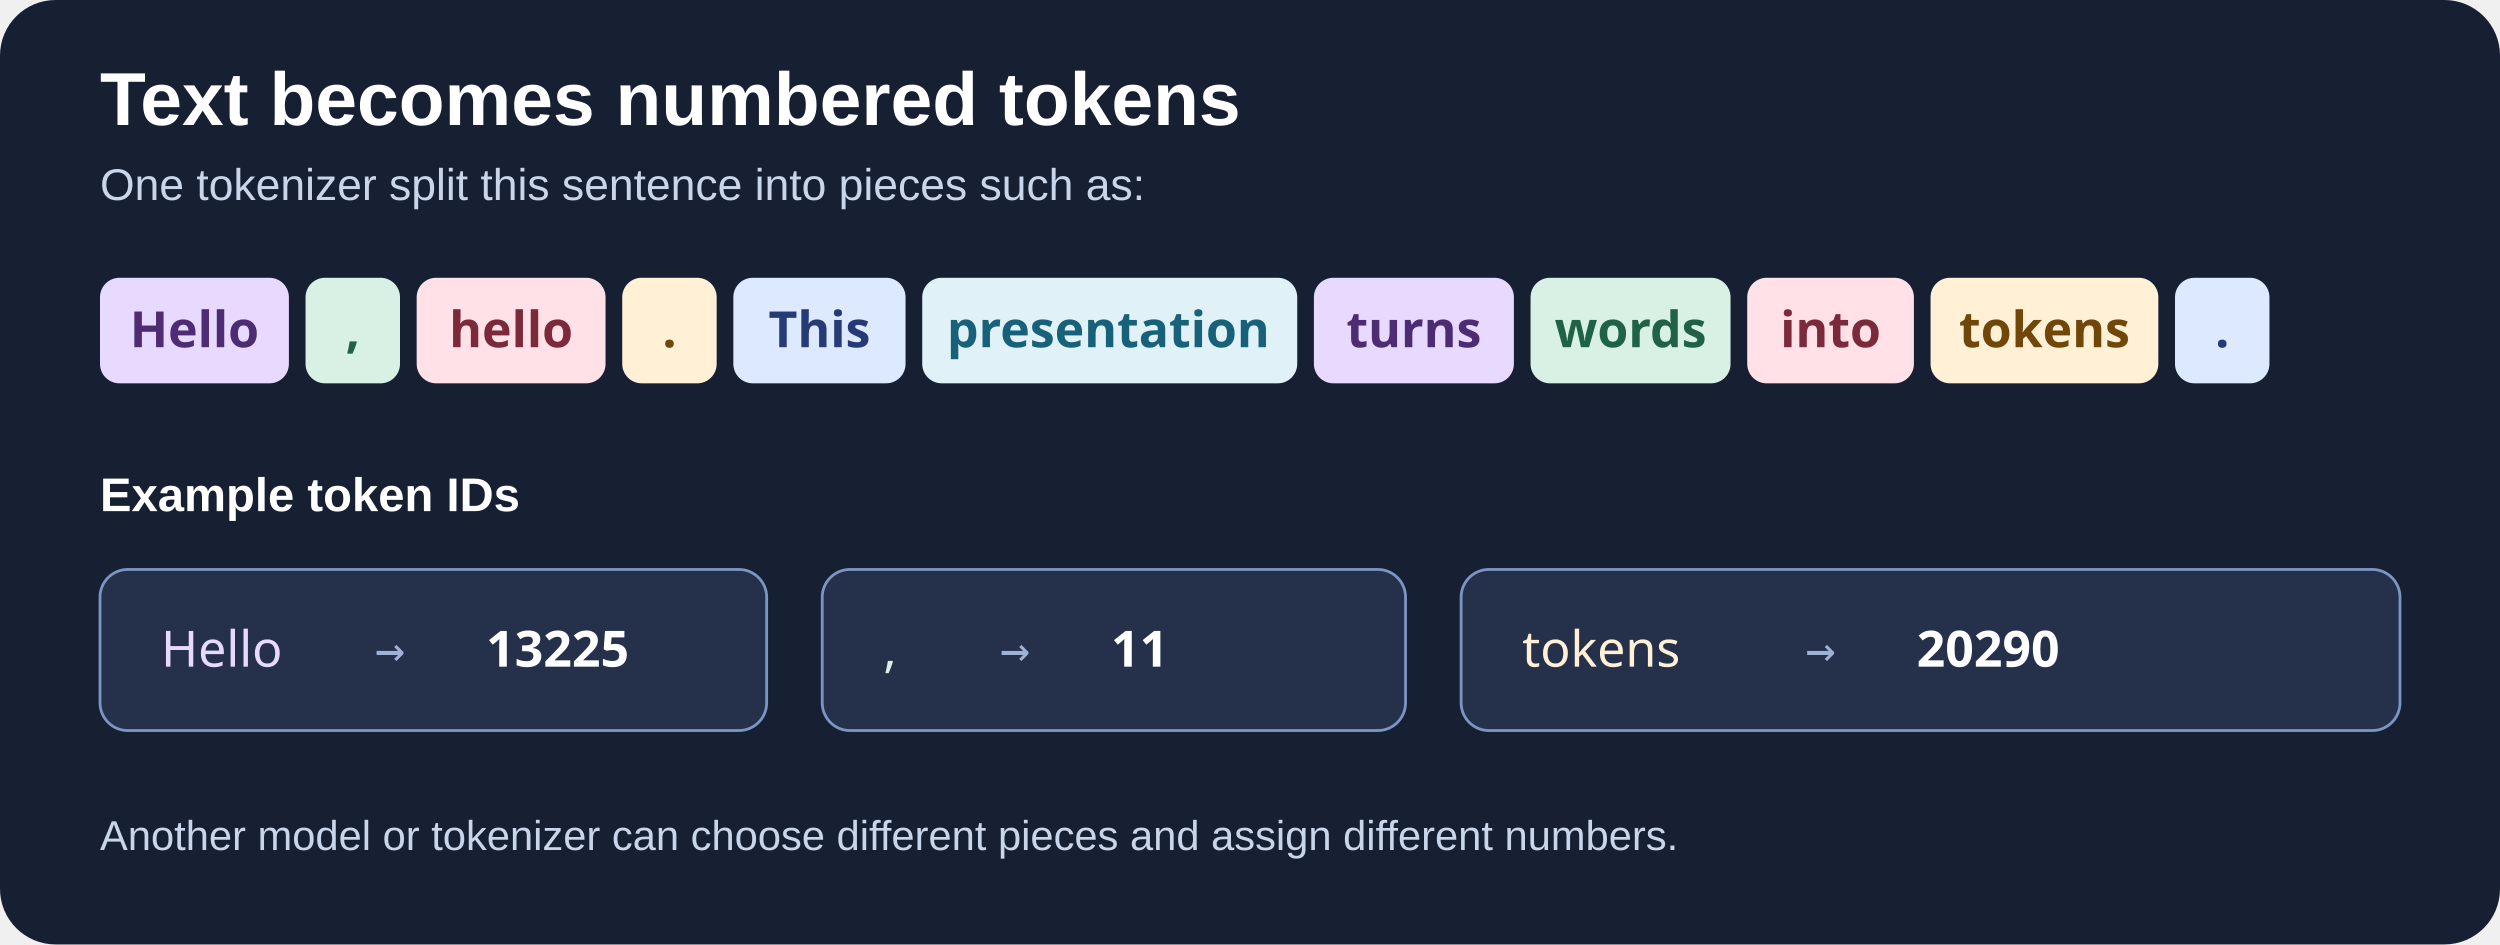
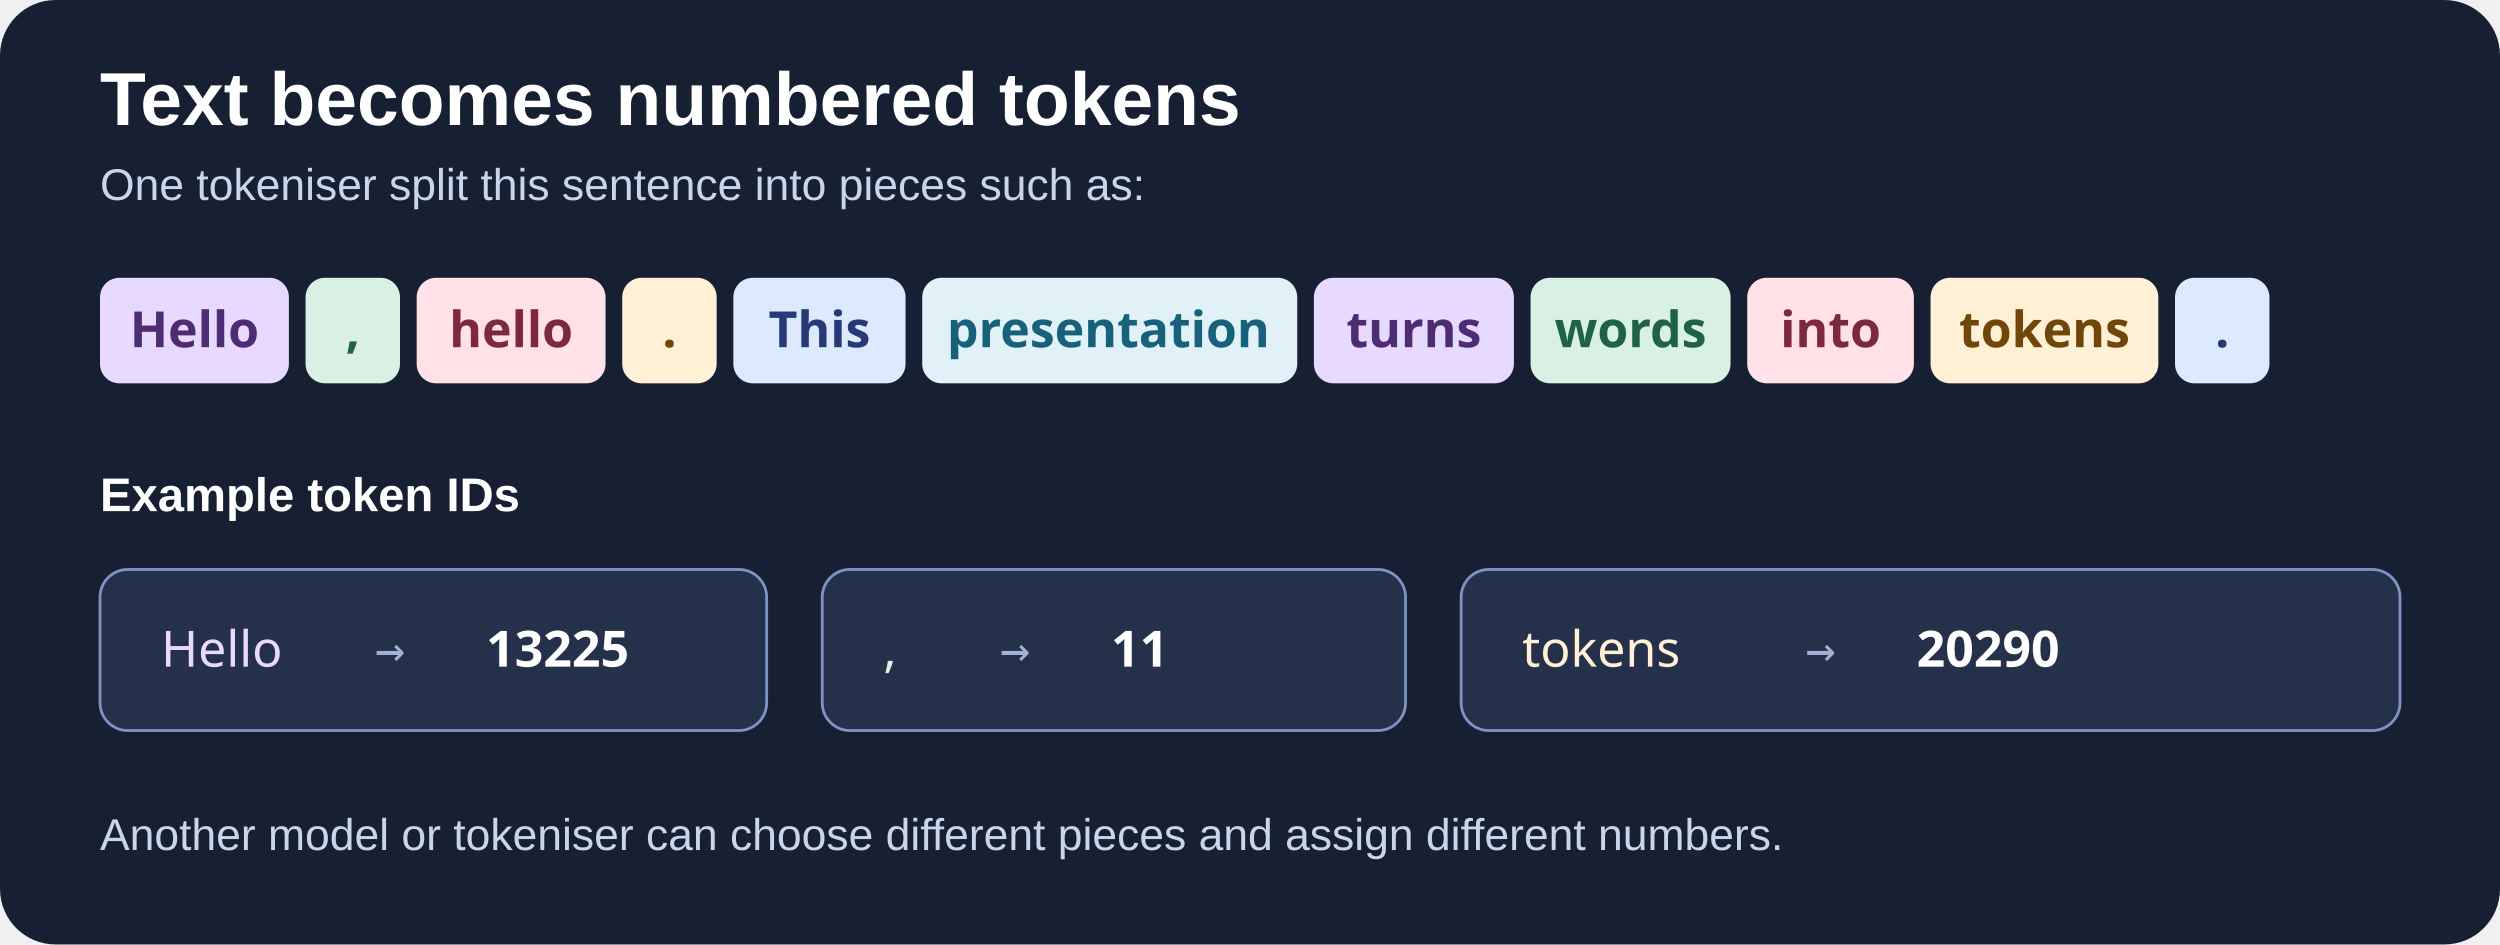
<svg xmlns="http://www.w3.org/2000/svg" width="900" height="340" viewBox="0 0 900 340" role="img" aria-labelledby="title desc">
  <rect width="900" height="340" rx="20" fill="#172033" />
  <text x="36" y="45" font-family="Segoe UI, Arial, sans-serif" font-size="27" font-weight="700" fill="#ffffff">Text becomes numbered tokens</text>
-   <text x="36" y="72" font-family="Segoe UI, Arial, sans-serif" font-size="16" fill="#c9d5ea">One tokenizer split this sentence into pieces such as:</text>
+   <text x="36" y="72" font-family="Segoe UI, Arial, sans-serif" font-size="16" fill="#c9d5ea">One tokeniser split this sentence into pieces such as:</text>
  <g font-family="Consolas, Segoe UI, monospace" font-size="18" font-weight="700">
    <rect x="36" y="100" width="68" height="38" rx="7" fill="#e7d9ff" />
    <text x="70" y="125" text-anchor="middle" fill="#4d2c73">Hello</text>
    <rect x="110" y="100" width="34" height="38" rx="7" fill="#d9f1e5" />
    <text x="127" y="125" text-anchor="middle" fill="#1f6245">,</text>
    <rect x="150" y="100" width="68" height="38" rx="7" fill="#ffe1e7" />
    <text x="184" y="125" text-anchor="middle" fill="#7d293c"> hello</text>
    <rect x="224" y="100" width="34" height="38" rx="7" fill="#fff0d6" />
    <text x="241" y="125" text-anchor="middle" fill="#704709">.</text>
    <rect x="264" y="100" width="62" height="38" rx="7" fill="#dce9ff" />
    <text x="295" y="125" text-anchor="middle" fill="#263b76"> This</text>
    <rect x="332" y="100" width="135" height="38" rx="7" fill="#e0f2f7" />
    <text x="399" y="125" text-anchor="middle" fill="#17617a"> presentation</text>
    <rect x="473" y="100" width="72" height="38" rx="7" fill="#e7d9ff" />
    <text x="509" y="125" text-anchor="middle" fill="#4d2c73"> turns</text>
    <rect x="551" y="100" width="72" height="38" rx="7" fill="#d9f1e5" />
    <text x="587" y="125" text-anchor="middle" fill="#1f6245"> words</text>
    <rect x="629" y="100" width="60" height="38" rx="7" fill="#ffe1e7" />
    <text x="659" y="125" text-anchor="middle" fill="#7d293c"> into</text>
    <rect x="695" y="100" width="82" height="38" rx="7" fill="#fff0d6" />
    <text x="736" y="125" text-anchor="middle" fill="#704709"> tokens</text>
    <rect x="783" y="100" width="34" height="38" rx="7" fill="#dce9ff" />
    <text x="800" y="125" text-anchor="middle" fill="#263b76">.</text>
  </g>
  <text x="36" y="184" font-family="Segoe UI, Arial, sans-serif" font-size="17" font-weight="700" fill="#ffffff">Example token IDs</text>
  <g font-family="Consolas, Segoe UI, monospace">
    <rect x="36" y="205" width="240" height="58" rx="10" fill="#25314a" stroke="#7d95c5" />
    <text x="58" y="240" font-size="18" fill="#e7d9ff">Hello</text>
    <text x="135" y="240" font-size="18" fill="#9fb2d5">→</text>
    <text x="175" y="240" font-size="18" font-weight="700" fill="#ffffff">13225</text>
    <rect x="296" y="205" width="210" height="58" rx="10" fill="#25314a" stroke="#7d95c5" />
    <text x="318" y="240" font-size="18" fill="#d9f1e5">,</text>
    <text x="360" y="240" font-size="18" fill="#9fb2d5">→</text>
    <text x="400" y="240" font-size="18" font-weight="700" fill="#ffffff">11</text>
    <rect x="526" y="205" width="338" height="58" rx="10" fill="#25314a" stroke="#7d95c5" />
    <text x="548" y="240" font-size="18" fill="#fff0d6"> tokens</text>
    <text x="650" y="240" font-size="18" fill="#9fb2d5">→</text>
    <text x="690" y="240" font-size="18" font-weight="700" fill="#ffffff">20290</text>
  </g>
-   <text x="36" y="306" font-family="Segoe UI, Arial, sans-serif" font-size="15" fill="#c9d5ea">Another model or tokenizer can choose different pieces and assign different numbers.</text>
+   <text x="36" y="306" font-family="Segoe UI, Arial, sans-serif" font-size="16" fill="#c9d5ea">Another model or tokeniser can choose different pieces and assign different numbers.</text>
</svg>
